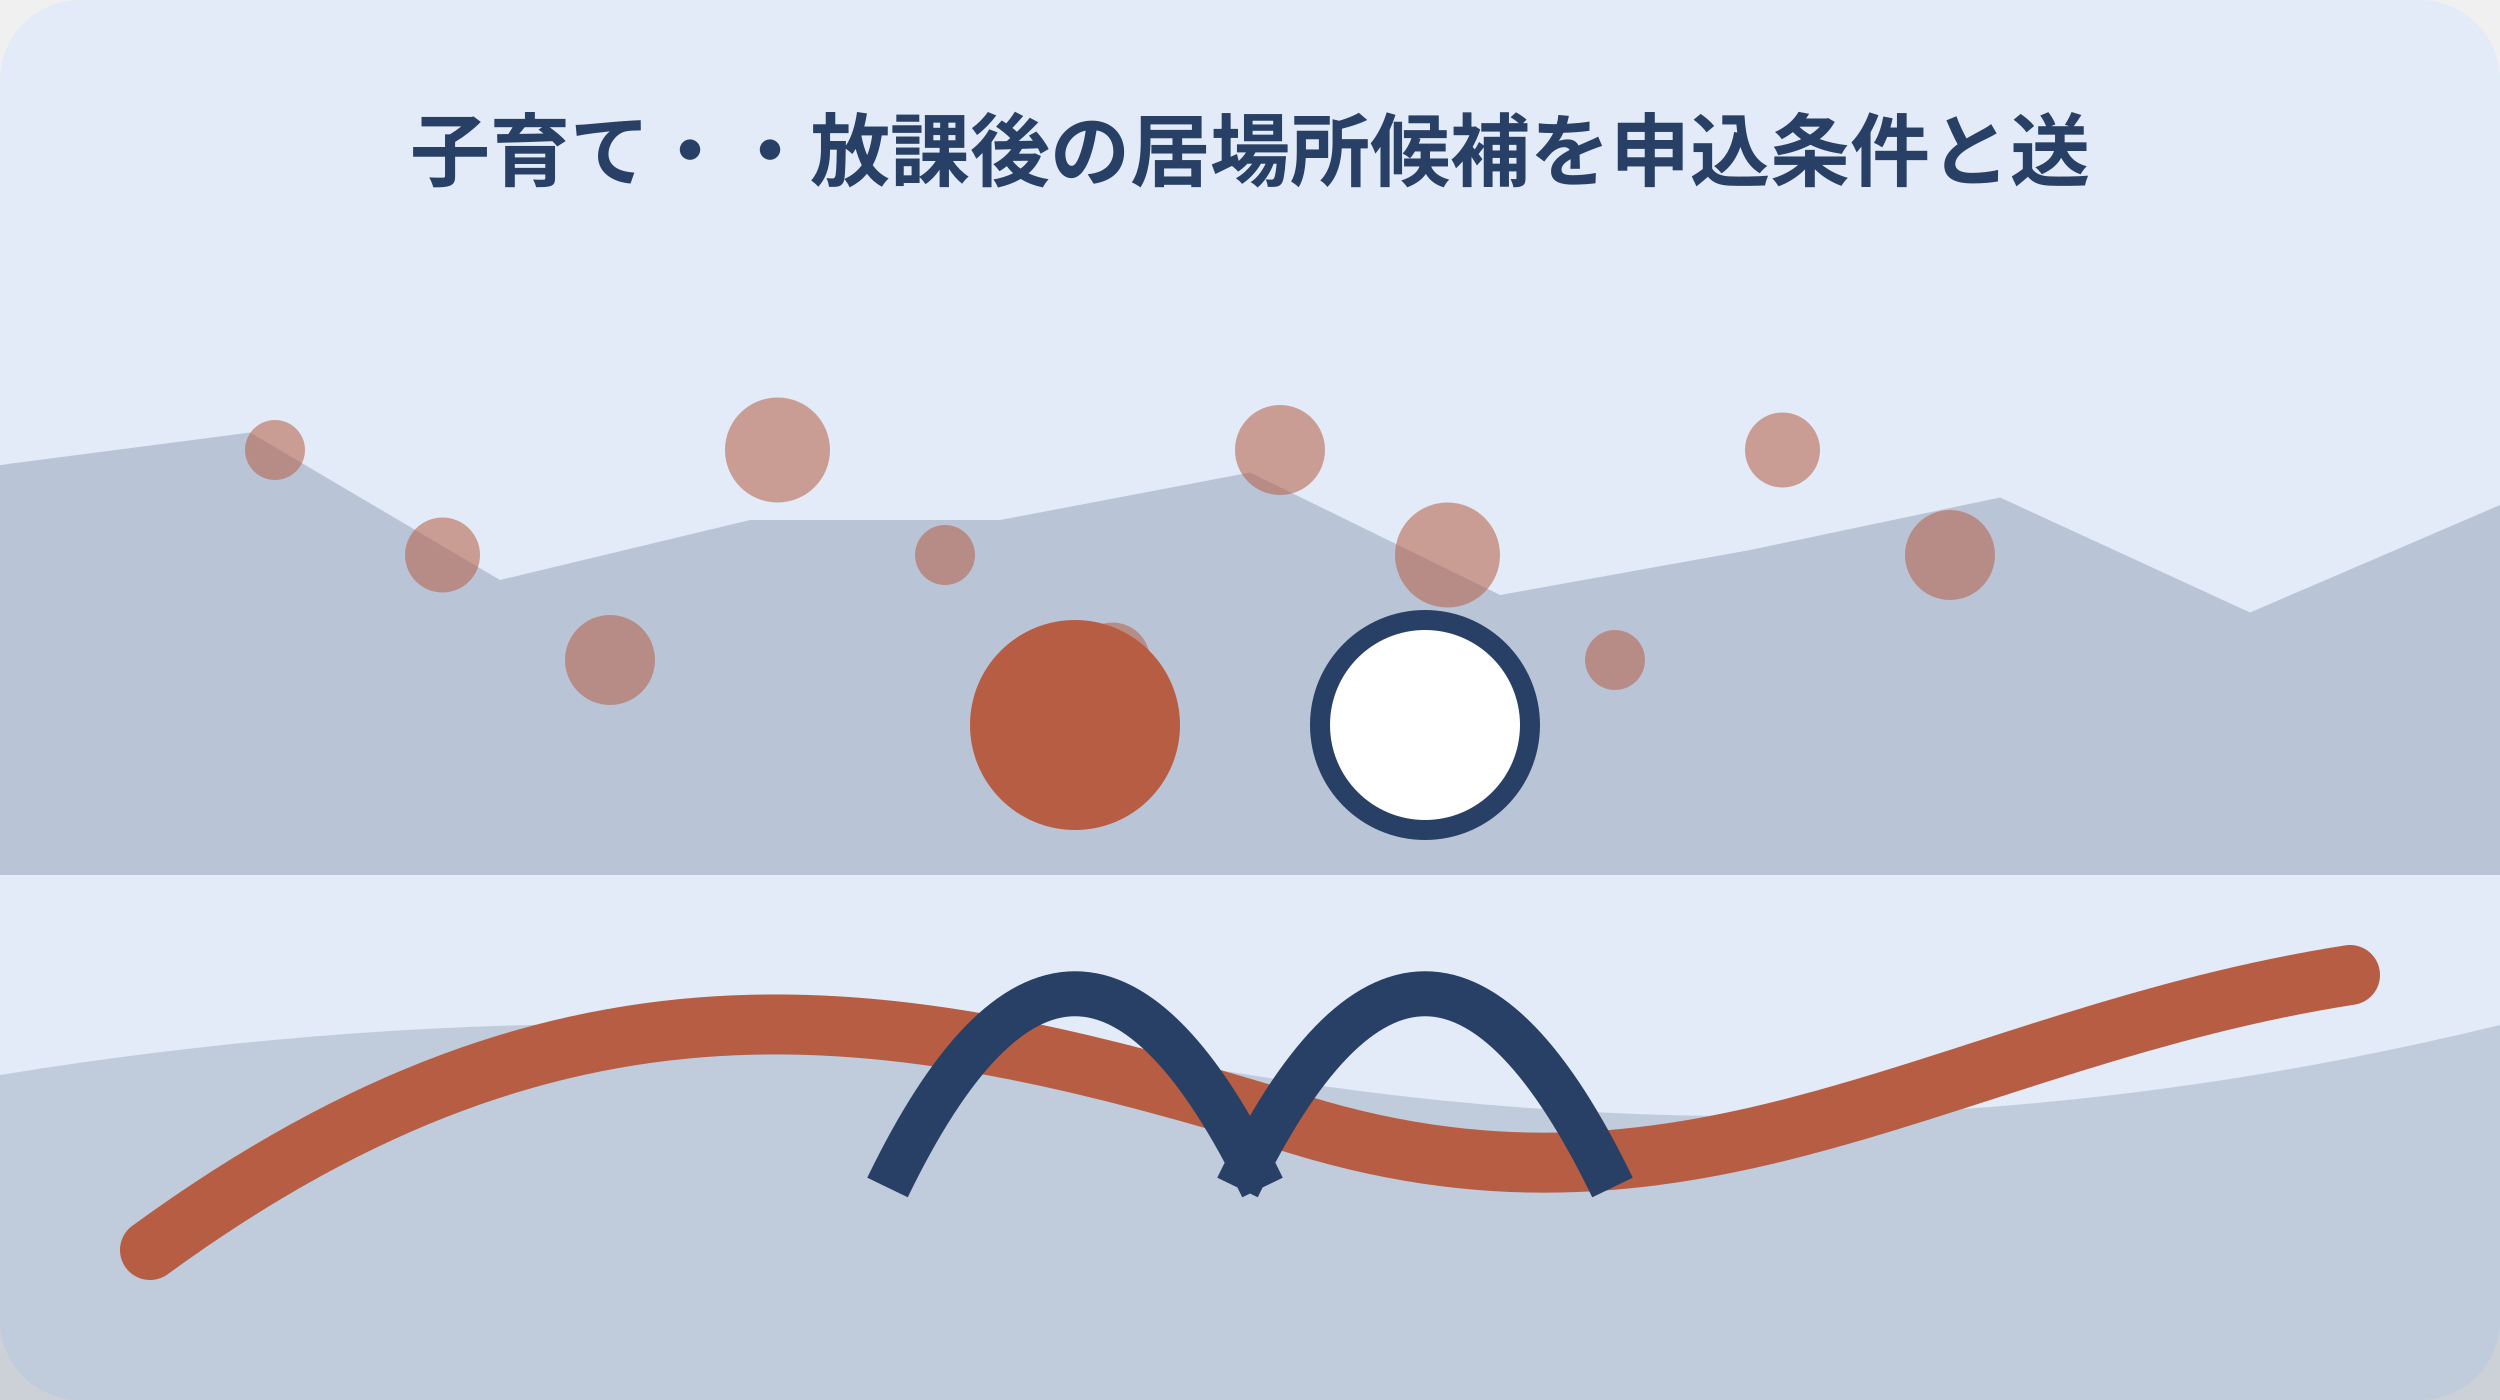
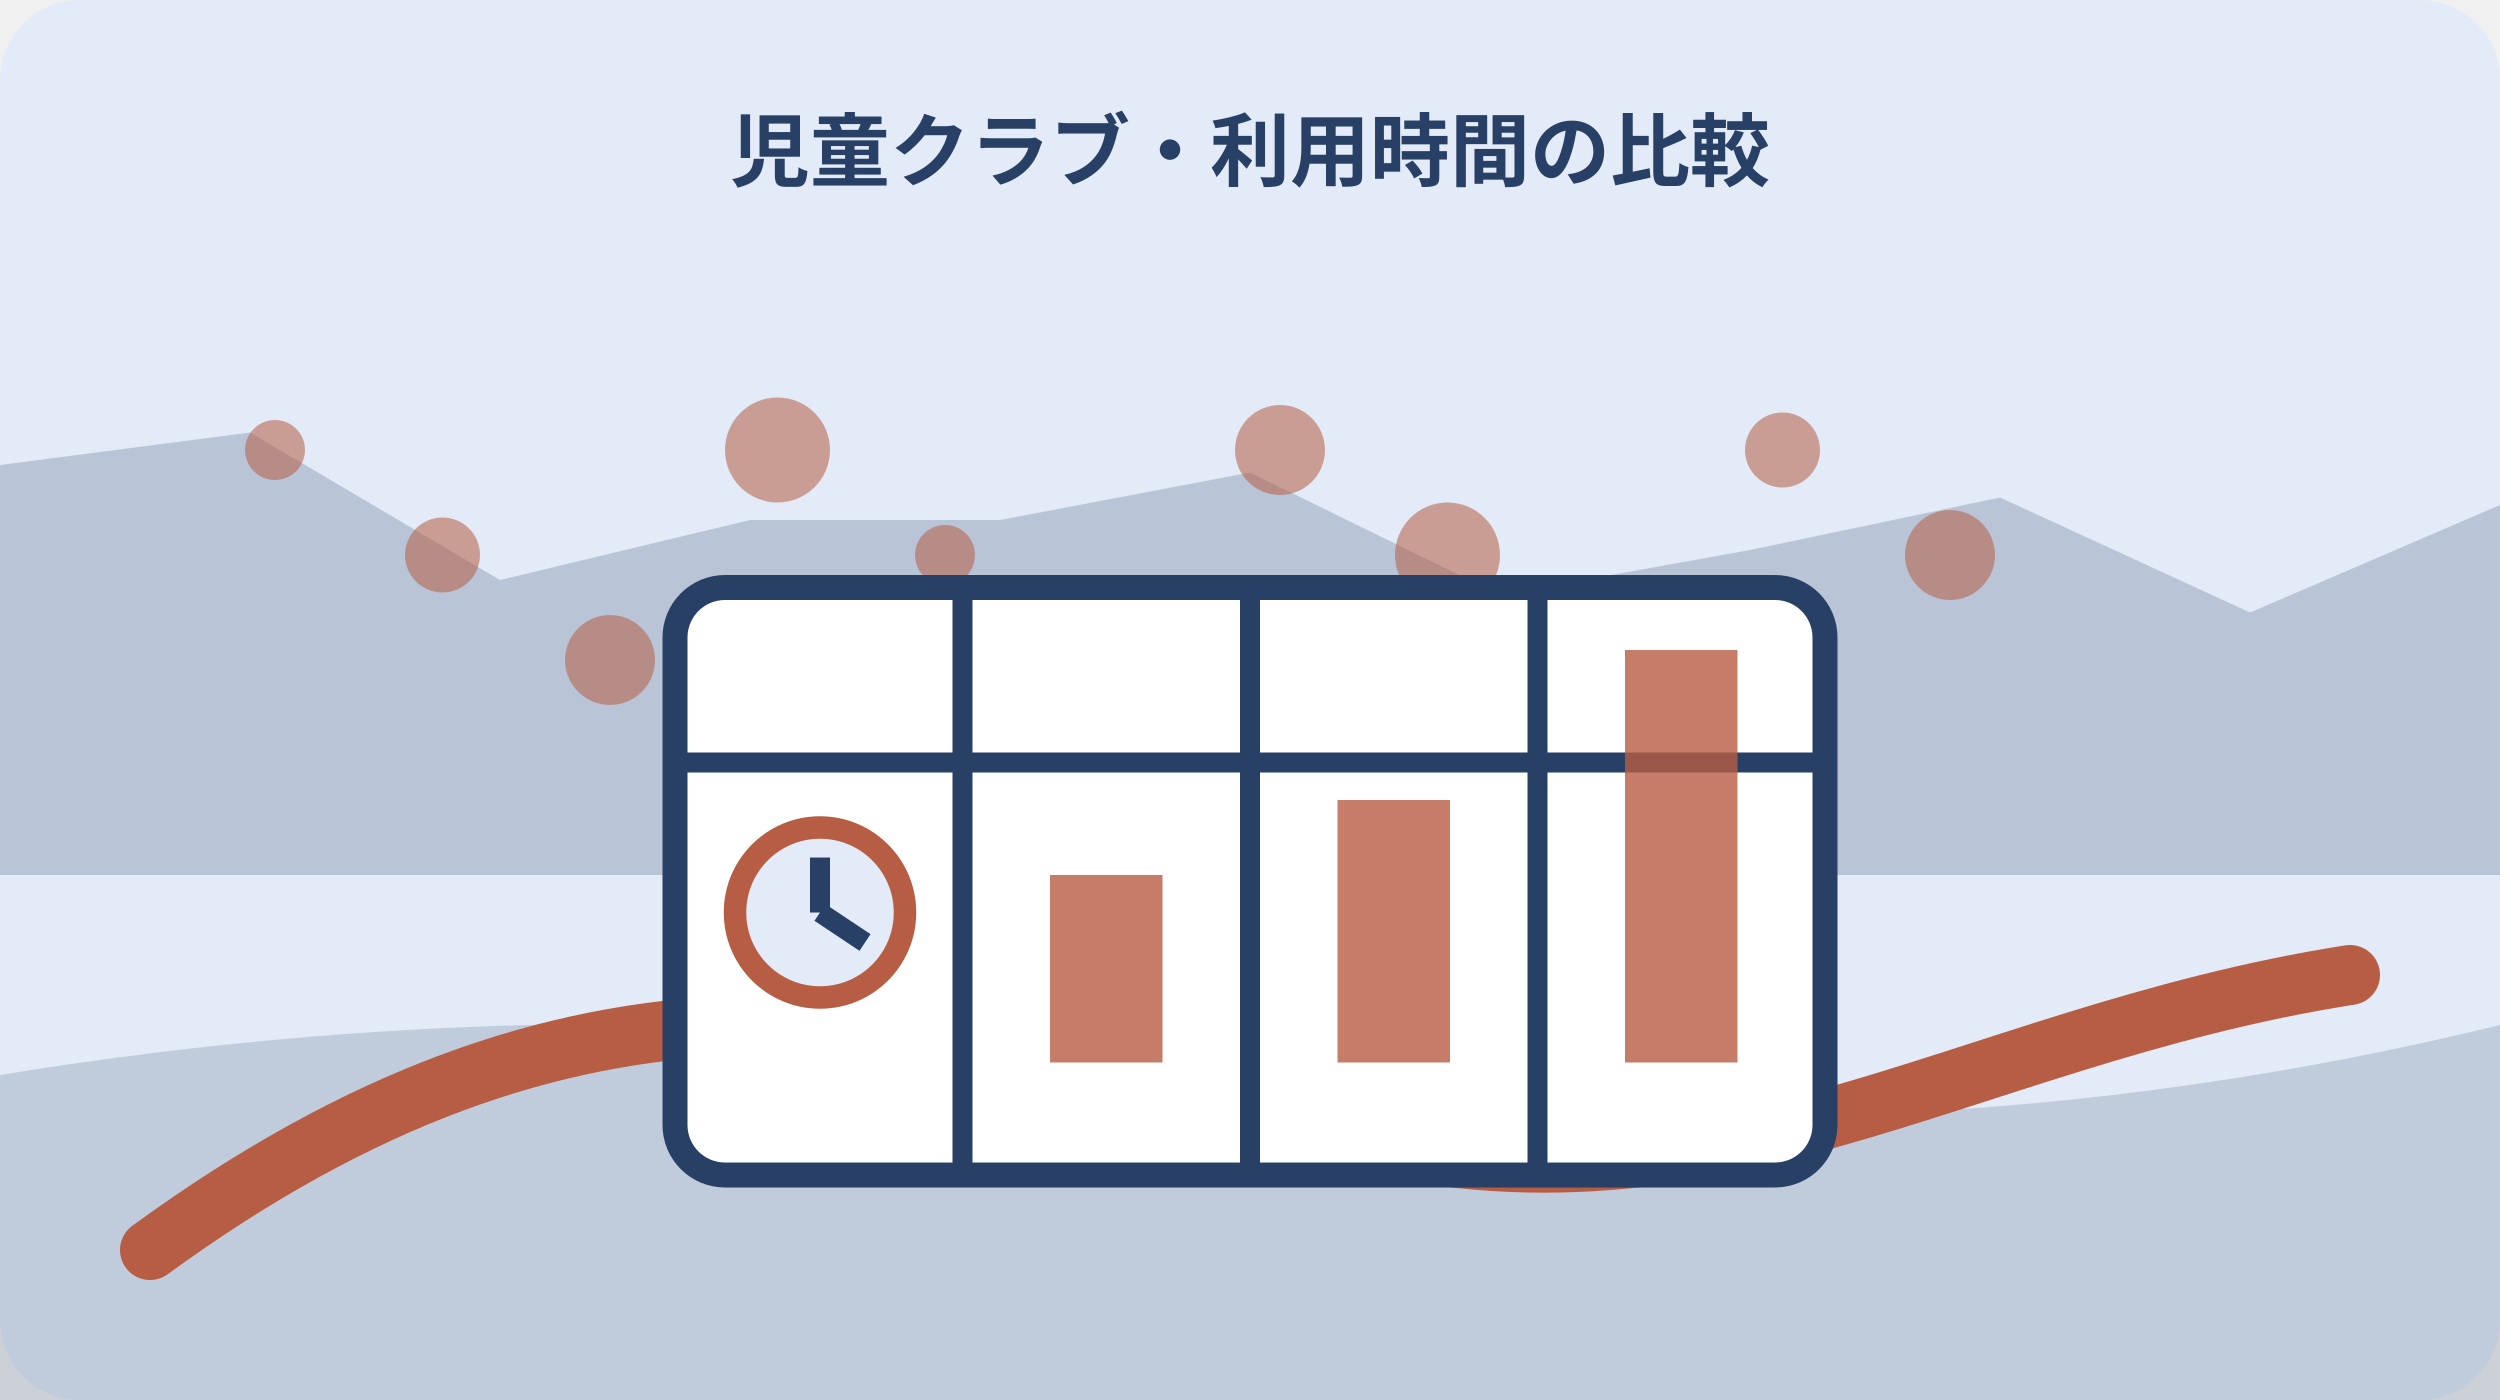
<svg xmlns="http://www.w3.org/2000/svg" width="1000" height="560" viewBox="0 0 1000 560" role="img" aria-labelledby="title desc" data-illustration="mori-editorial" data-topic-id="284" data-scene-index="1">
  <rect width="1000" height="560" rx="32" fill="#e2ebf7" />
  <polygon points="0,186 100,173 200,232 300,208 400,208 500,189 600,238 700,220 800,199 900,245 1000,202 1000,350 0,350" fill="#283f66" opacity=".22" />
  <path d="M0 430 Q250 389 500 430 T1000 410 V560 H0Z" fill="#283f66" opacity=".18" />
  <path d="M60 500 C230 376 360 401 520 450 S780 415 940 390" fill="none" stroke="#b75d43" stroke-width="24" stroke-linecap="round" />
  <circle cx="110" cy="180" r="12" fill="#b75d43" opacity=".55" />
  <circle cx="177" cy="222" r="15" fill="#b75d43" opacity=".55" />
  <circle cx="244" cy="264" r="18" fill="#b75d43" opacity=".55" />
  <circle cx="311" cy="180" r="21" fill="#b75d43" opacity=".55" />
  <circle cx="378" cy="222" r="12" fill="#b75d43" opacity=".55" />
  <circle cx="445" cy="264" r="15" fill="#b75d43" opacity=".55" />
  <circle cx="512" cy="180" r="18" fill="#b75d43" opacity=".55" />
  <circle cx="579" cy="222" r="21" fill="#b75d43" opacity=".55" />
  <circle cx="646" cy="264" r="12" fill="#b75d43" opacity=".55" />
  <circle cx="713" cy="180" r="15" fill="#b75d43" opacity=".55" />
  <circle cx="780" cy="222" r="18" fill="#b75d43" opacity=".55" />
-   <g data-scene="people">
-     <circle cx="430" cy="290" r="42" fill="#b75d43" />
-     <circle cx="570" cy="290" r="42" fill="#fff" stroke="#283f66" stroke-width="8" />
-     <path d="M355 475q75-155 150 0M495 475q75-155 150 0" fill="none" stroke="#283f66" stroke-width="18" />
+   <g data-scene="school-term-time-columns">
+     <rect x="270" y="235" width="460" height="235" rx="20" fill="#fff" stroke="#283f66" stroke-width="10" />
+     <path d="M270 305h460M385 235v235M500 235v235M615 235v235" stroke="#283f66" stroke-width="8" />
+     <circle cx="328" cy="365" r="34" fill="#e2ebf7" stroke="#b75d43" stroke-width="9" />
+     <path d="M328 365v-22m0 22 18 12" stroke="#283f66" stroke-width="8" />
+     <path d="M420 350h45v75h-45Zm115-30h45v105h-45Zm115-60h45v165h-45" fill="#b75d43" opacity=".8" />
  </g>
-   <text x="500" y="72" text-anchor="middle" font-family="sans-serif" font-size="32" font-weight="700" fill="#283f66">子育て・・放課後の居場所候補を申込条件と送</text>
+   <text x="500" y="72" text-anchor="middle" font-family="sans-serif" font-size="32" font-weight="700" fill="#283f66">児童クラブ・利用時間の比較</text>
</svg>
